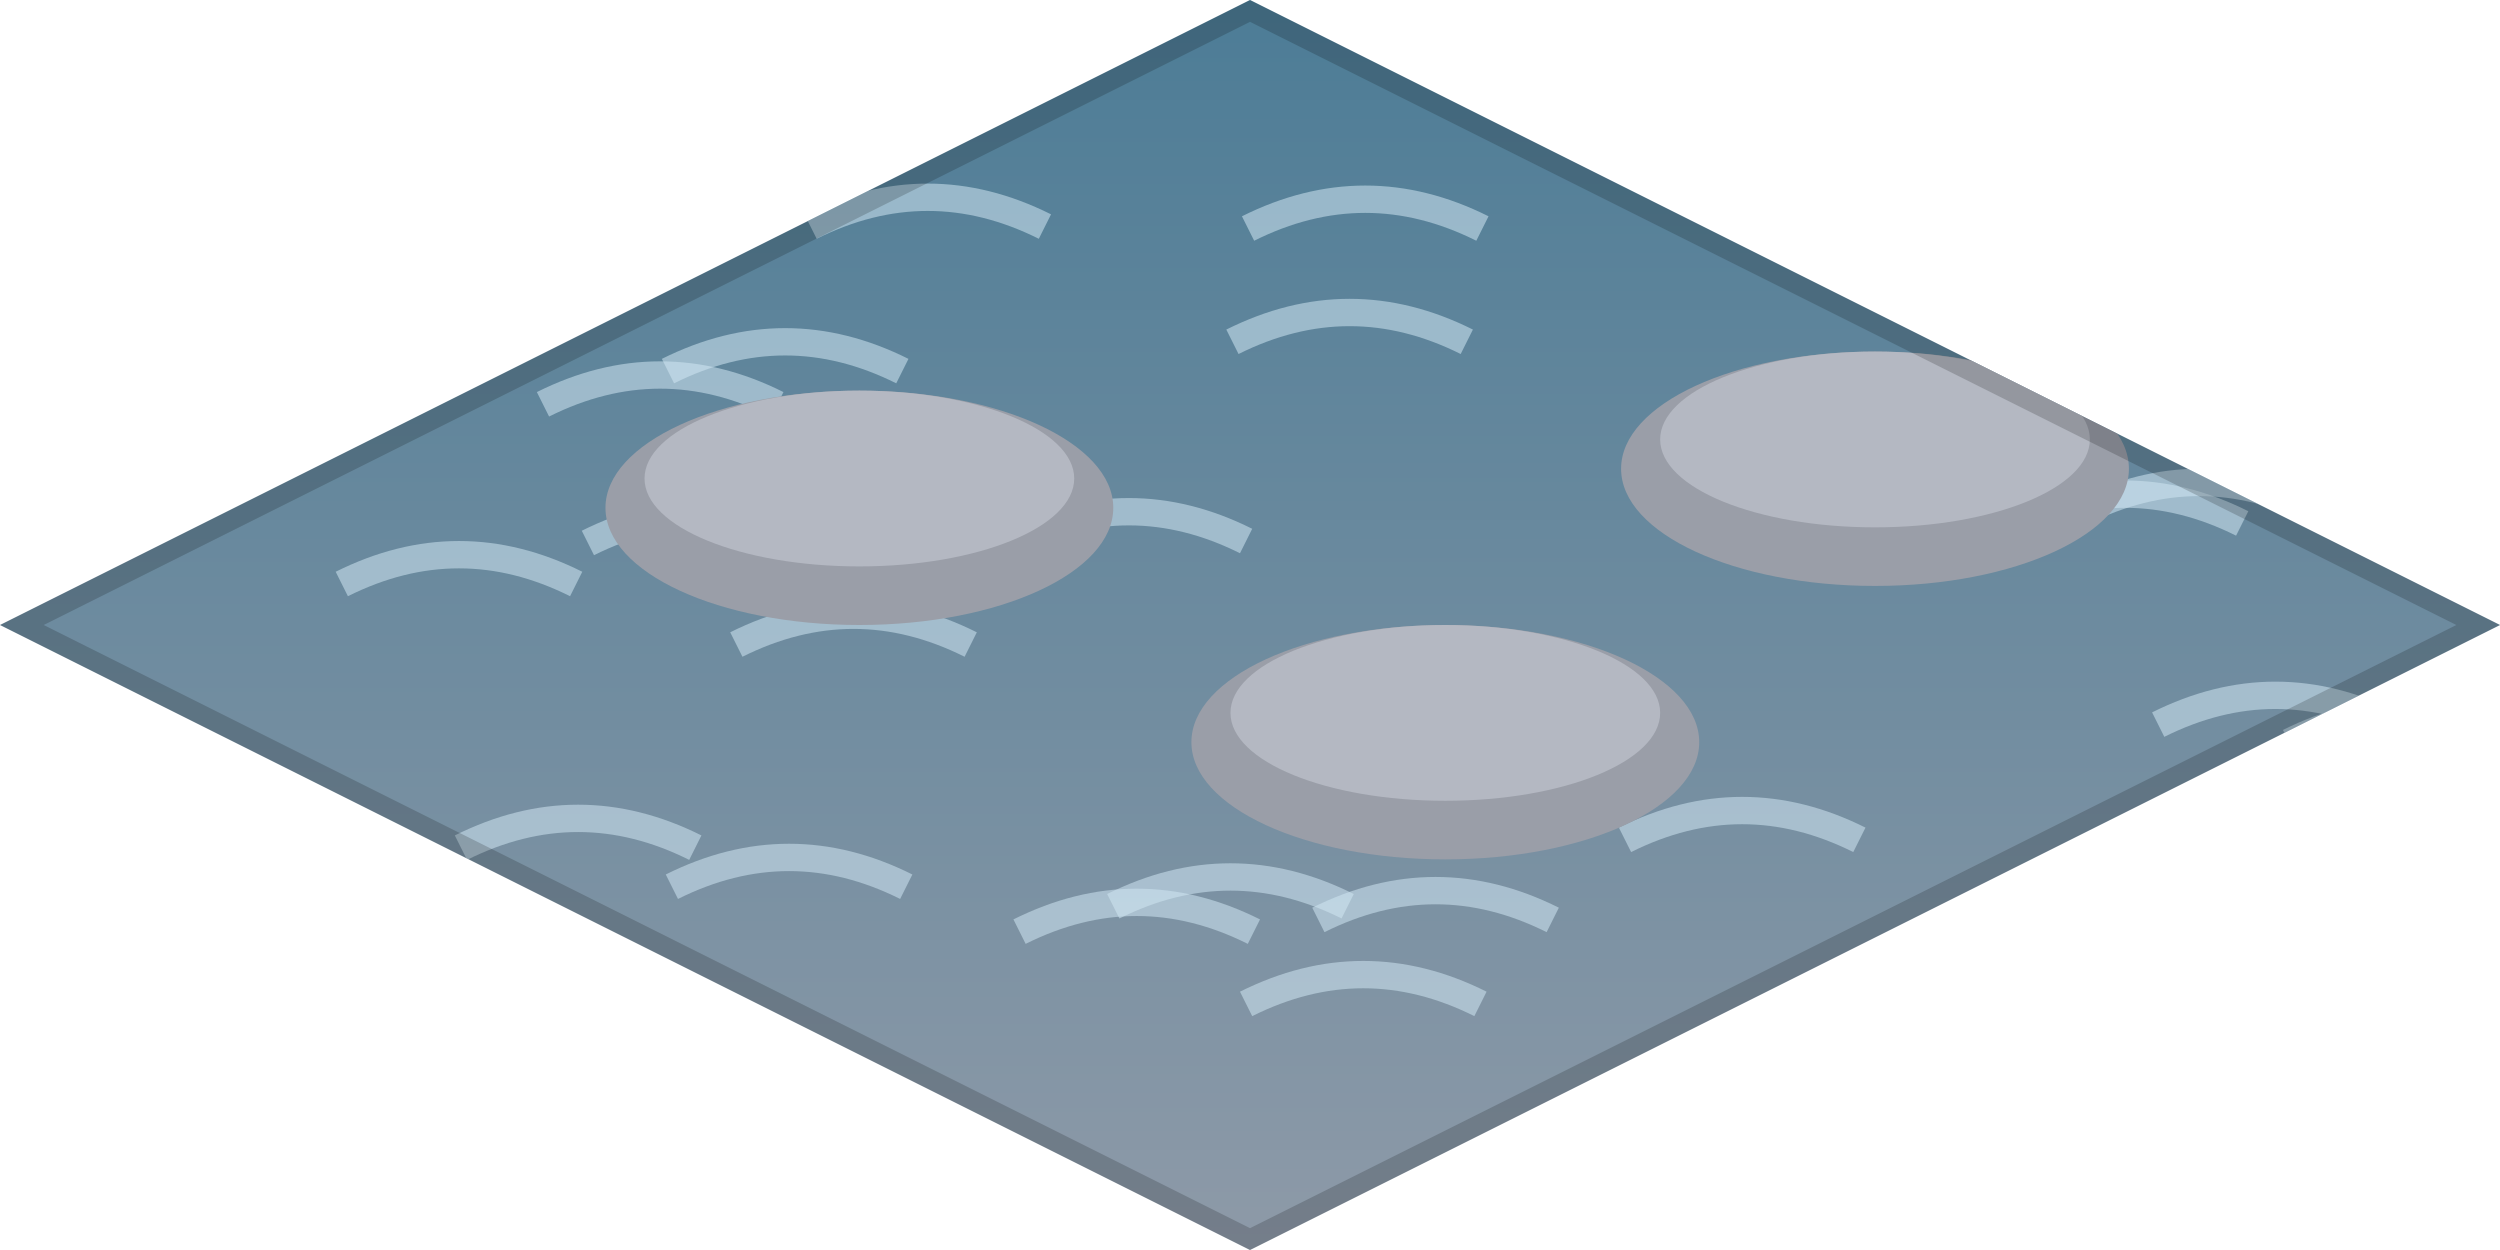
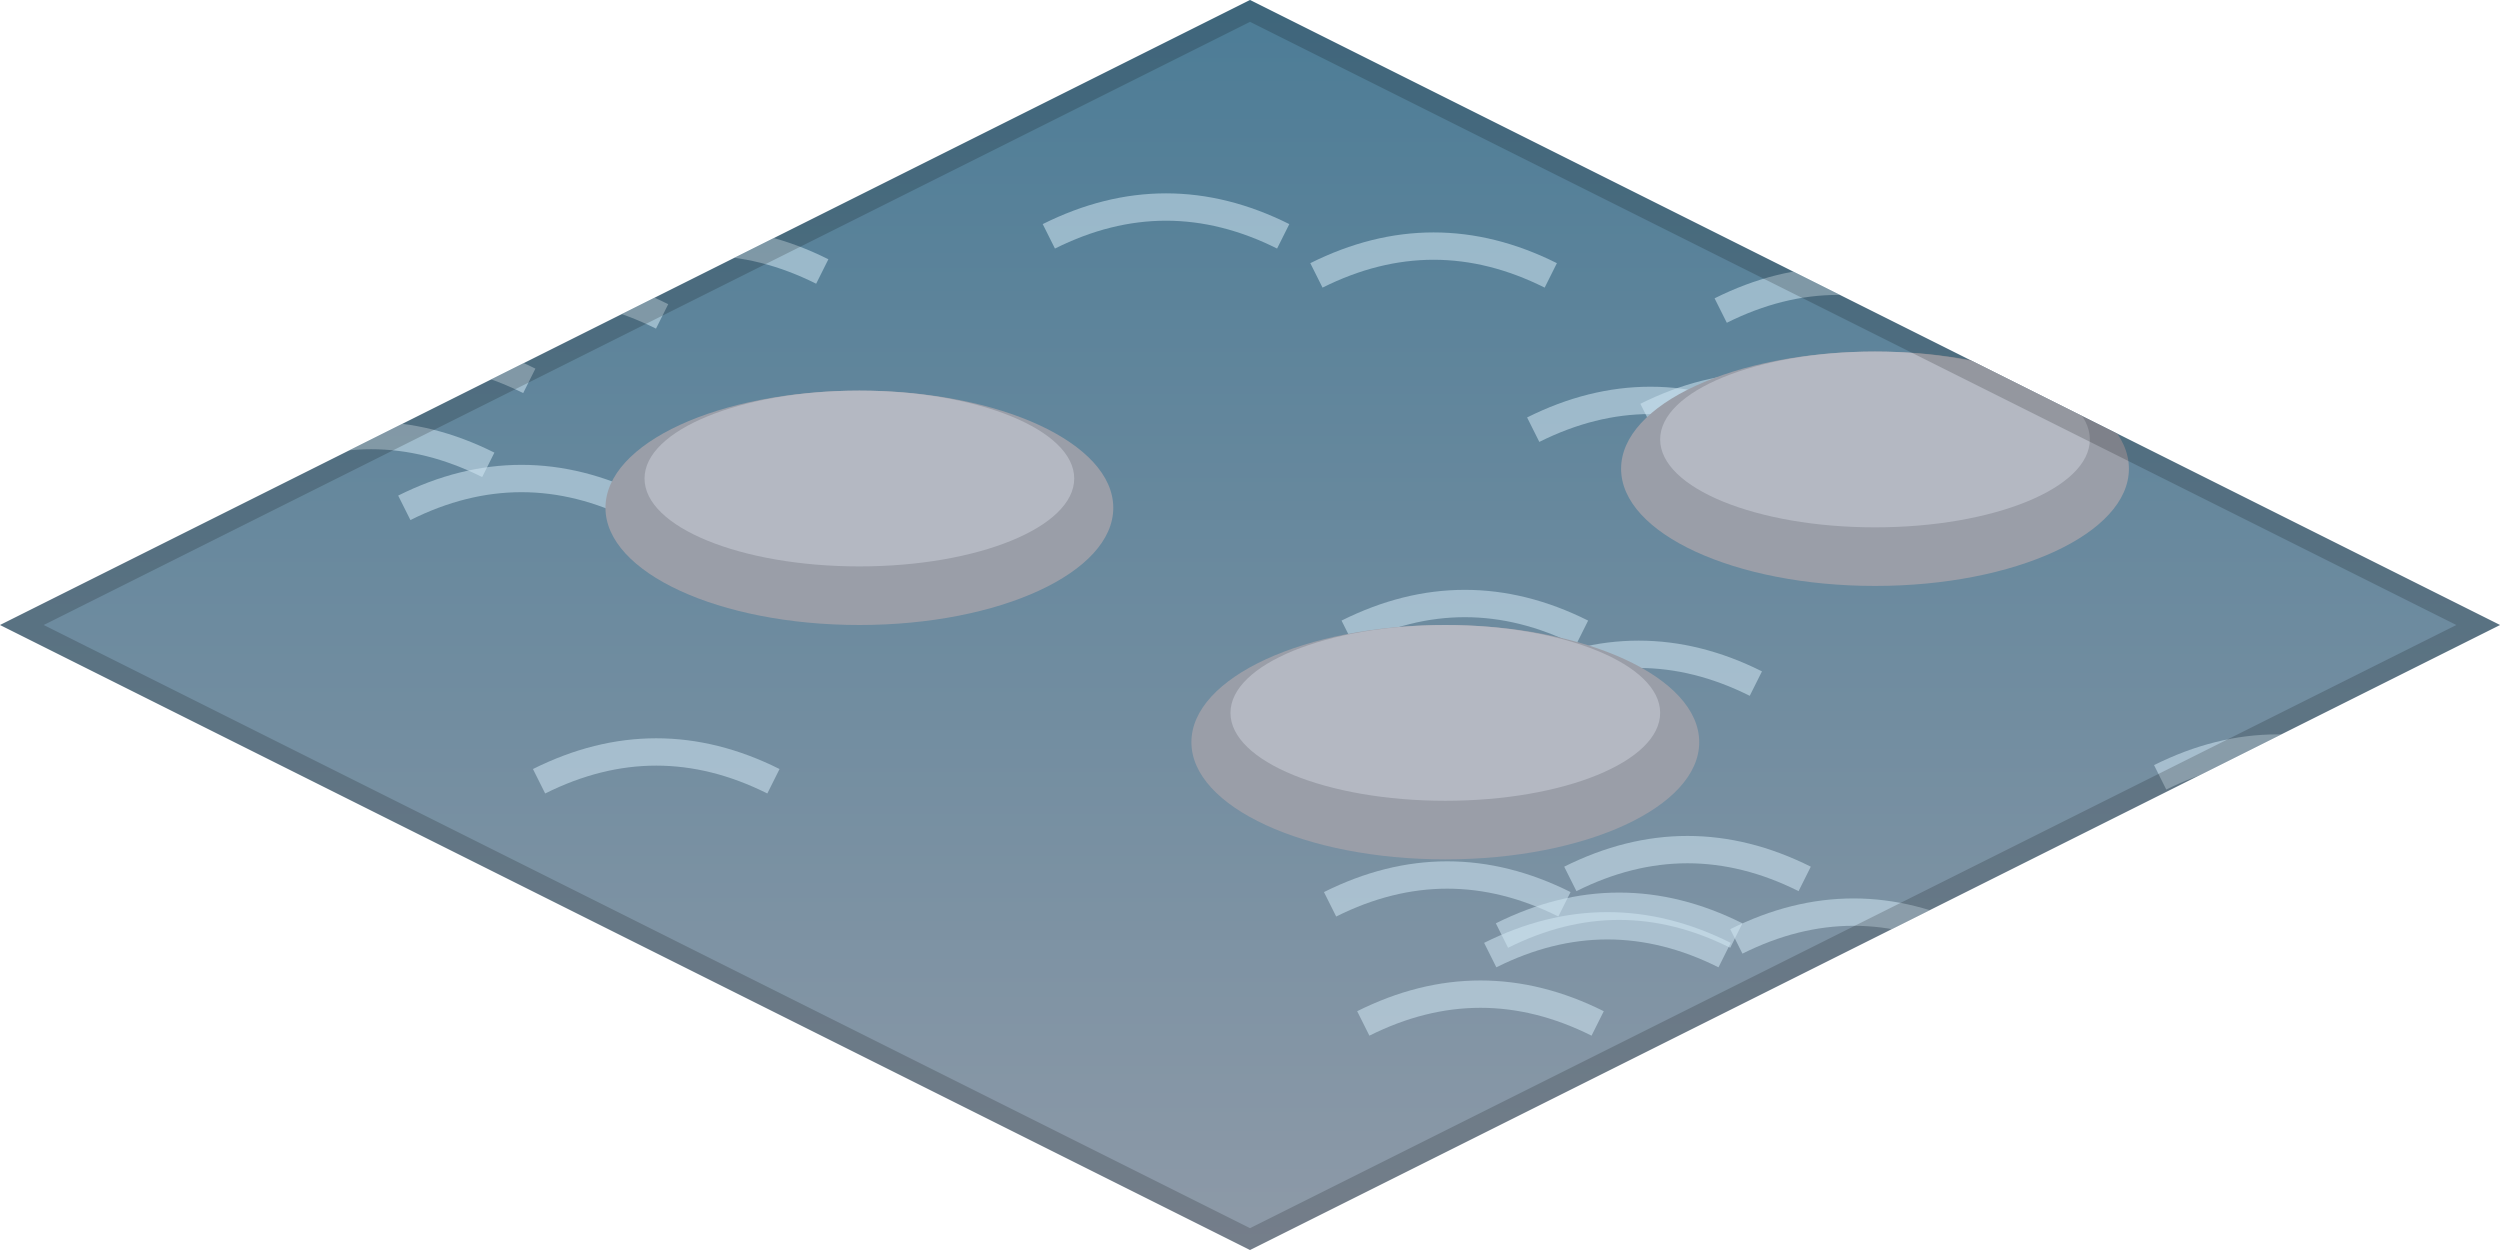
<svg xmlns="http://www.w3.org/2000/svg" width="128" height="64" viewBox="0 0 128 64">
  <defs>
    <linearGradient id="tg" x1="0" y1="0" x2="0" y2="1">
      <stop offset="0" stop-color="#4C7C96" stop-opacity="1" />
      <stop offset="1" stop-color="#8E9AA8" stop-opacity="1" />
    </linearGradient>
    <clipPath id="dia">
      <path d="M64,0 L128,32 L64,64 L0,32 Z" />
    </clipPath>
    <filter id="blur4" x="-50%" y="-50%" width="200%" height="200%">
      <feGaussianBlur stdDeviation="4" />
    </filter>
    <filter id="blur2" x="-50%" y="-50%" width="200%" height="200%">
      <feGaussianBlur stdDeviation="2" />
    </filter>
    <filter id="blur8" x="-80%" y="-80%" width="260%" height="260%">
      <feGaussianBlur stdDeviation="8" />
    </filter>
  </defs>
  <g clip-path="url(#dia)">
    <rect width="128" height="64" fill="url(#tg)" />
-     <path d="M34.2,19.0 q6,-3 12,0" stroke="#CFE6F2" stroke-width="1.4" fill="none" opacity=".55" />
-     <path d="M57.0,46.4 q6,-3 12,0" stroke="#CFE6F2" stroke-width="1.4" fill="none" opacity=".55" />
-     <path d="M37.7,33.0 q6,-3 12,0" stroke="#CFE6F2" stroke-width="1.4" fill="none" opacity=".55" />
-     <path d="M117.2,38.0 q6,-3 12,0" stroke="#CFE6F2" stroke-width="1.4" fill="none" opacity=".55" />
-     <path d="M106.6,26.2 q6,-3 12,0" stroke="#CFE6F2" stroke-width="1.4" fill="none" opacity=".55" />
-     <path d="M83.2,43.0 q6,-3 12,0" stroke="#CFE6F2" stroke-width="1.4" fill="none" opacity=".55" />
-     <path d="M102.8,26.8 q6,-3 12,0" stroke="#CFE6F2" stroke-width="1.4" fill="none" opacity=".55" />
-     <path d="M17.5,29.9 q6,-3 12,0" stroke="#CFE6F2" stroke-width="1.4" fill="none" opacity=".55" />
-     <path d="M41.5,11.6 q6,-3 12,0" stroke="#CFE6F2" stroke-width="1.4" fill="none" opacity=".55" />
-     <path d="M63.1,17.5 q6,-3 12,0" stroke="#CFE6F2" stroke-width="1.4" fill="none" opacity=".55" />
-     <path d="M88.7,23.2 q6,-3 12,0" stroke="#CFE6F2" stroke-width="1.4" fill="none" opacity=".55" />
-     <path d="M67.5,47.1 q6,-3 12,0" stroke="#CFE6F2" stroke-width="1.4" fill="none" opacity=".55" />
-     <path d="M51.8,27.7 q6,-3 12,0" stroke="#CFE6F2" stroke-width="1.4" fill="none" opacity=".55" />
-     <path d="M14.8,12.6 q6,-3 12,0" stroke="#CFE6F2" stroke-width="1.4" fill="none" opacity=".55" />
-     <path d="M23.6,43.4 q6,-3 12,0" stroke="#CFE6F2" stroke-width="1.4" fill="none" opacity=".55" />
-     <path d="M111.1,10.7 q6,-3 12,0" stroke="#CFE6F2" stroke-width="1.4" fill="none" opacity=".55" />
-     <path d="M52.2,47.7 q6,-3 12,0" stroke="#CFE6F2" stroke-width="1.4" fill="none" opacity=".55" />
-     <path d="M27.8,20.7 q6,-3 12,0" stroke="#CFE6F2" stroke-width="1.4" fill="none" opacity=".55" />
-     <path d="M63.9,11.7 q6,-3 12,0" stroke="#CFE6F2" stroke-width="1.4" fill="none" opacity=".55" />
-     <path d="M30.1,27.8 q6,-3 12,0" stroke="#CFE6F2" stroke-width="1.4" fill="none" opacity=".55" />
-     <path d="M10.0,9.0 q6,-3 12,0" stroke="#CFE6F2" stroke-width="1.4" fill="none" opacity=".55" />
-     <path d="M110.5,49.0 q6,-3 12,0" stroke="#CFE6F2" stroke-width="1.4" fill="none" opacity=".55" />
-     <path d="M110.5,37.1 q6,-3 12,0" stroke="#CFE6F2" stroke-width="1.4" fill="none" opacity=".55" />
-     <path d="M34.4,45.4 q6,-3 12,0" stroke="#CFE6F2" stroke-width="1.4" fill="none" opacity=".55" />
-     <path d="M63.8,51.4 q6,-3 12,0" stroke="#CFE6F2" stroke-width="1.4" fill="none" opacity=".55" />
-     <path d="M113.6,18.5 q6,-3 12,0" stroke="#CFE6F2" stroke-width="1.4" fill="none" opacity=".55" />
+     <path d="M110.8,51.6 q6,-3 12,0" stroke="#CFE6F2" stroke-width="1.4" fill="none" opacity=".55" />
+     <path d="M69.0,32.4 q6,-3 12,0" stroke="#CFE6F2" stroke-width="1.4" fill="none" opacity=".55" />
+     <path d="M80.4,45.0 q6,-3 12,0" stroke="#CFE6F2" stroke-width="1.4" fill="none" opacity=".55" />
+     <path d="M68.1,46.3 q6,-3 12,0" stroke="#CFE6F2" stroke-width="1.4" fill="none" opacity=".55" />
+     <path d="M67.4,14.1 q6,-3 12,0" stroke="#CFE6F2" stroke-width="1.4" fill="none" opacity=".55" />
+     <path d="M17.1,51.6 q6,-3 12,0" stroke="#CFE6F2" stroke-width="1.4" fill="none" opacity=".55" />
+     <path d="M27.6,40.0 q6,-3 12,0" stroke="#CFE6F2" stroke-width="1.4" fill="none" opacity=".55" />
+     <path d="M76.9,47.9 q6,-3 12,0" stroke="#CFE6F2" stroke-width="1.4" fill="none" opacity=".55" />
+     <path d="M78.5,22.0 q6,-3 12,0" stroke="#CFE6F2" stroke-width="1.4" fill="none" opacity=".55" />
+     <path d="M88.9,48.2 q6,-3 12,0" stroke="#CFE6F2" stroke-width="1.4" fill="none" opacity=".55" />
+     <path d="M119.0,23.4 q6,-3 12,0" stroke="#CFE6F2" stroke-width="1.4" fill="none" opacity=".55" />
+     <path d="M113.7,56.4 q6,-3 12,0" stroke="#CFE6F2" stroke-width="1.4" fill="none" opacity=".55" />
+     <path d="M84.3,21.3 q6,-3 12,0" stroke="#CFE6F2" stroke-width="1.4" fill="none" opacity=".55" />
+     <path d="M110.6,39.8 q6,-3 12,0" stroke="#CFE6F2" stroke-width="1.4" fill="none" opacity=".55" />
+     <path d="M76.3,48.9 q6,-3 12,0" stroke="#CFE6F2" stroke-width="1.4" fill="none" opacity=".55" />
+     <path d="M15.1,19.5 q6,-3 12,0" stroke="#CFE6F2" stroke-width="1.4" fill="none" opacity=".55" />
+     <path d="M13.0,23.8 q6,-3 12,0" stroke="#CFE6F2" stroke-width="1.4" fill="none" opacity=".55" />
+     <path d="M99.9,6.7 q6,-3 12,0" stroke="#CFE6F2" stroke-width="1.4" fill="none" opacity=".55" />
+     <path d="M53.7,12.1 q6,-3 12,0" stroke="#CFE6F2" stroke-width="1.4" fill="none" opacity=".55" />
+     <path d="M30.1,13.9 q6,-3 12,0" stroke="#CFE6F2" stroke-width="1.4" fill="none" opacity=".55" />
+     <path d="M77.9,35.0 q6,-3 12,0" stroke="#CFE6F2" stroke-width="1.4" fill="none" opacity=".55" />
+     <path d="M12.0,7.7 q6,-3 12,0" stroke="#CFE6F2" stroke-width="1.4" fill="none" opacity=".55" />
+     <path d="M69.8,52.4 q6,-3 12,0" stroke="#CFE6F2" stroke-width="1.4" fill="none" opacity=".55" />
+     <path d="M88.1,15.9 q6,-3 12,0" stroke="#CFE6F2" stroke-width="1.4" fill="none" opacity=".55" />
+     <path d="M21.9,16.2 q6,-3 12,0" stroke="#CFE6F2" stroke-width="1.4" fill="none" opacity=".55" />
+     <path d="M20.7,26.0 q6,-3 12,0" stroke="#CFE6F2" stroke-width="1.4" fill="none" opacity=".55" />
    <ellipse cx="44" cy="26" rx="13" ry="6" fill="#9A9EA8" />
    <ellipse cx="44" cy="24.5" rx="11" ry="4.5" fill="#B4B8C2" />
    <ellipse cx="74" cy="38" rx="13" ry="6" fill="#9A9EA8" />
    <ellipse cx="74" cy="36.5" rx="11" ry="4.5" fill="#B4B8C2" />
    <ellipse cx="96" cy="24" rx="13" ry="6" fill="#9A9EA8" />
    <ellipse cx="96" cy="22.5" rx="11" ry="4.5" fill="#B4B8C2" />
    <path d="M64,0 L128,32 L64,64 L0,32 Z" fill="none" stroke="#000" stroke-width="2" opacity=".18" />
  </g>
</svg>
